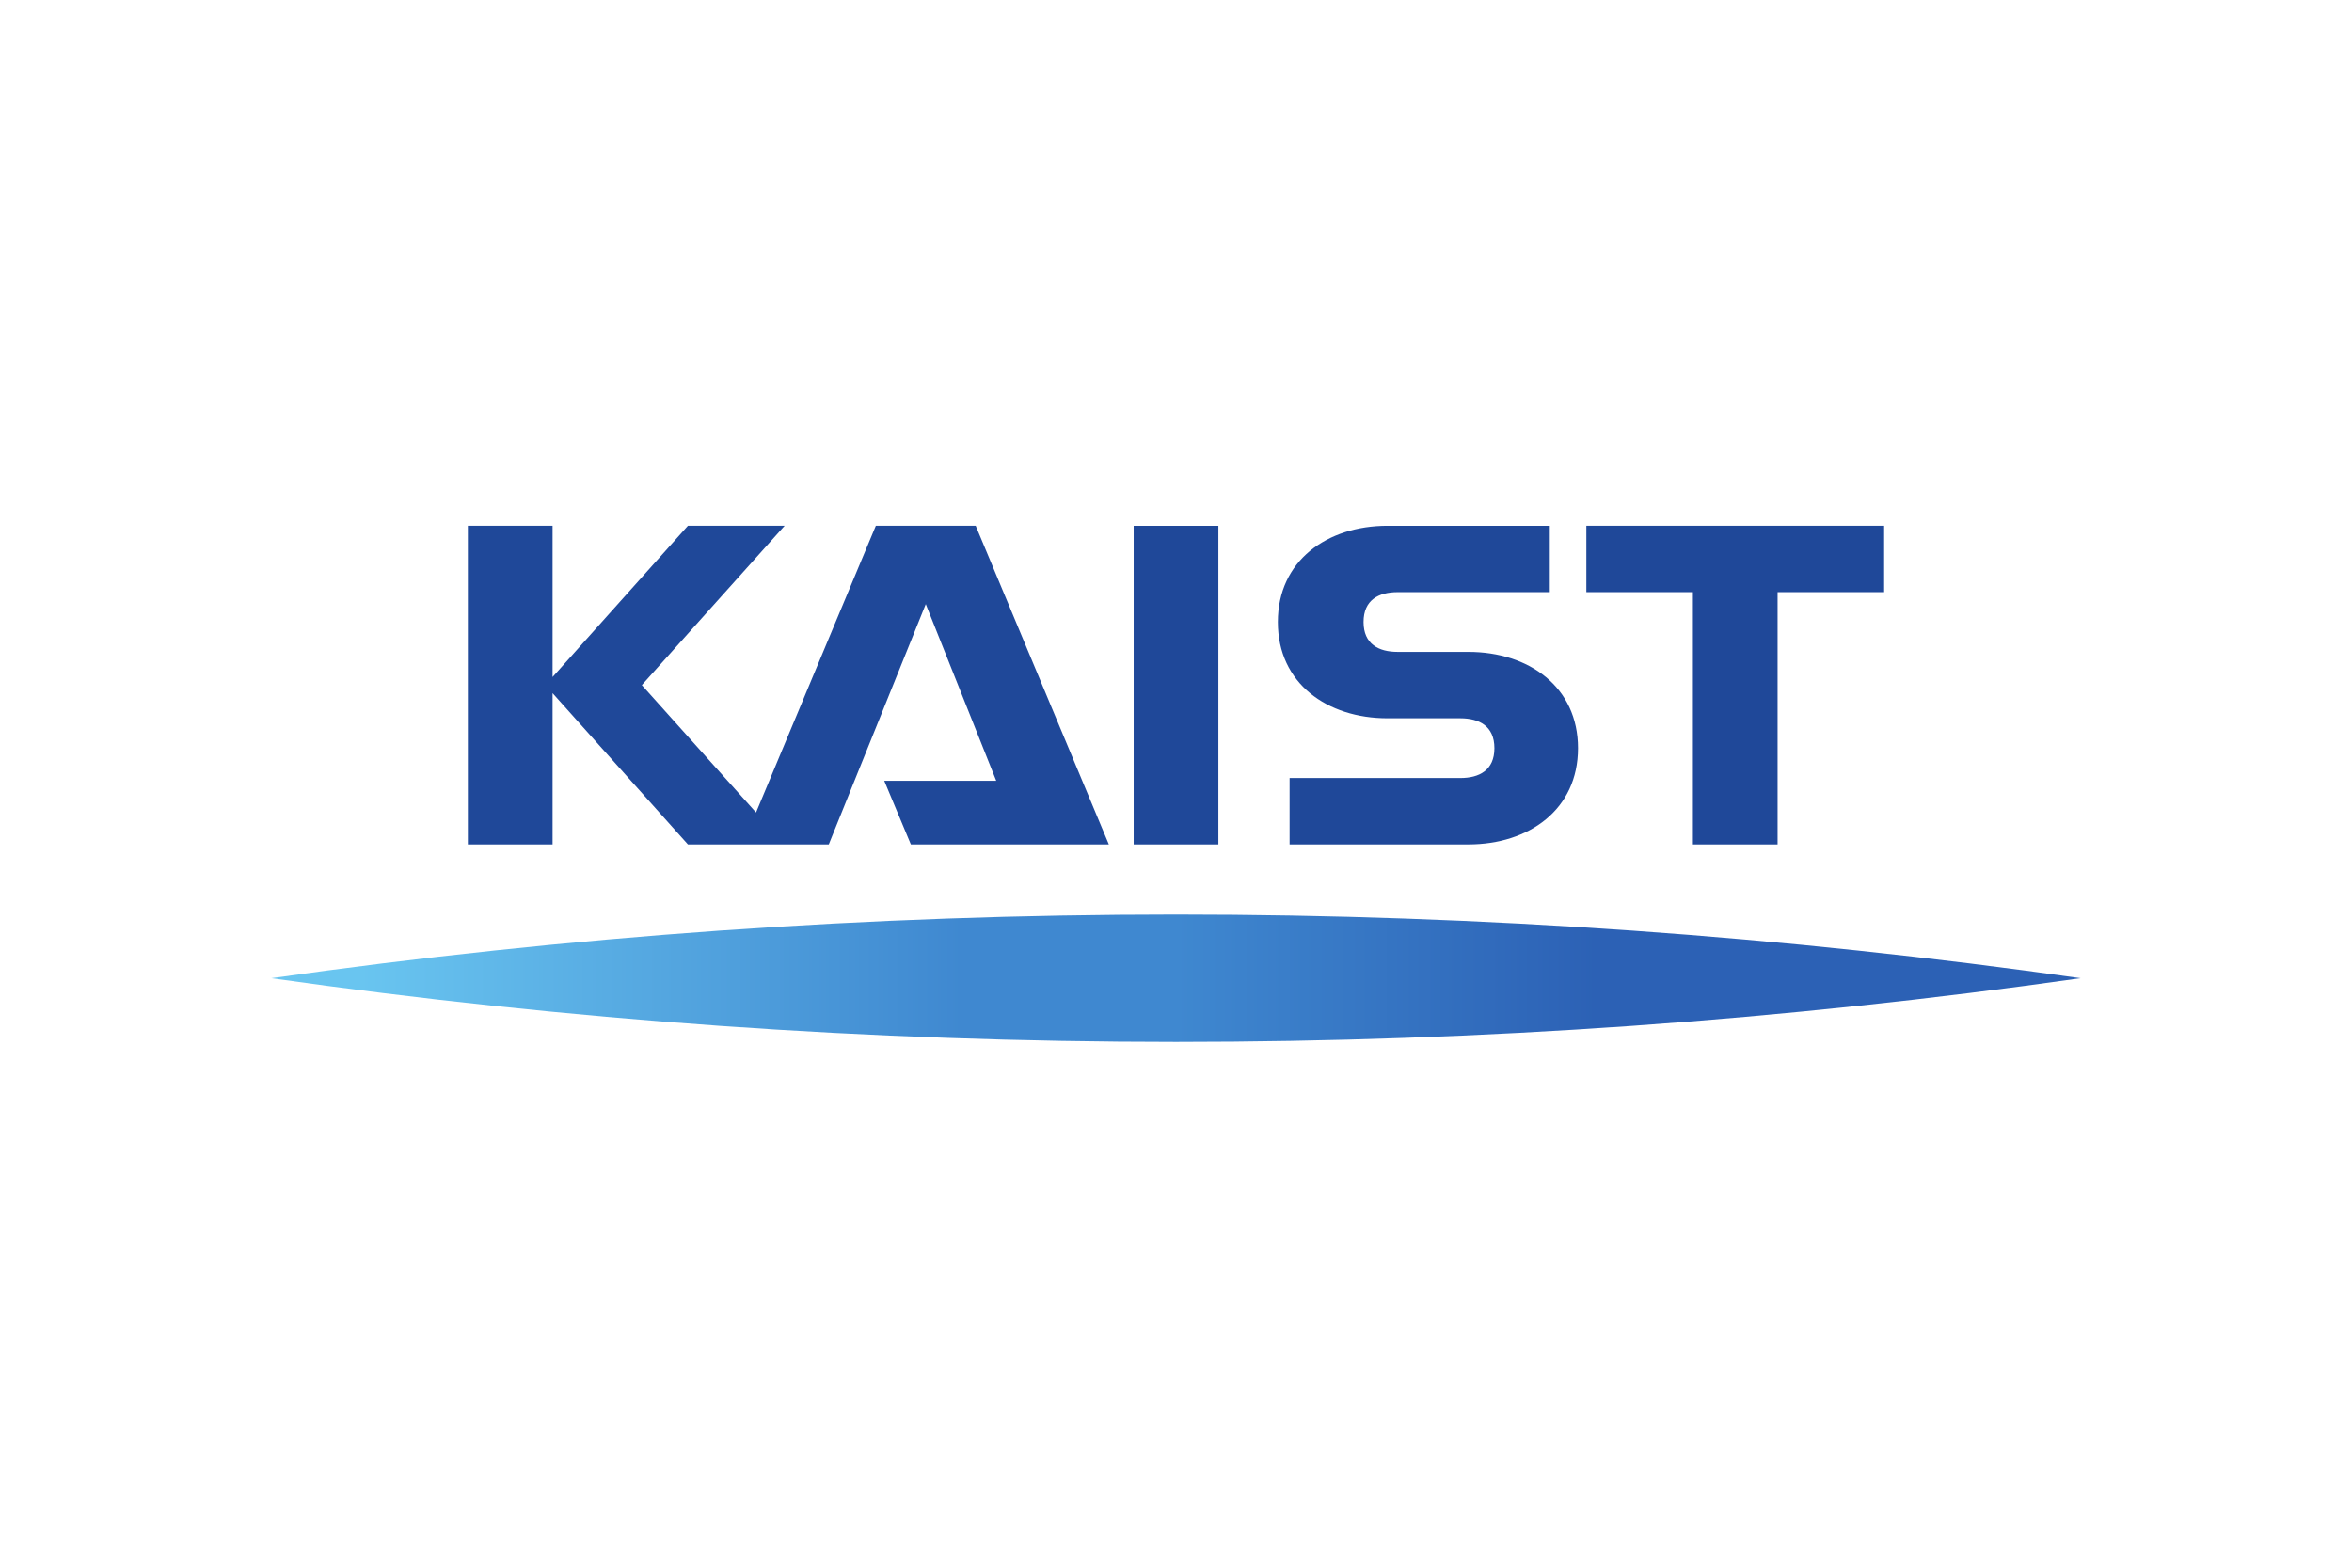
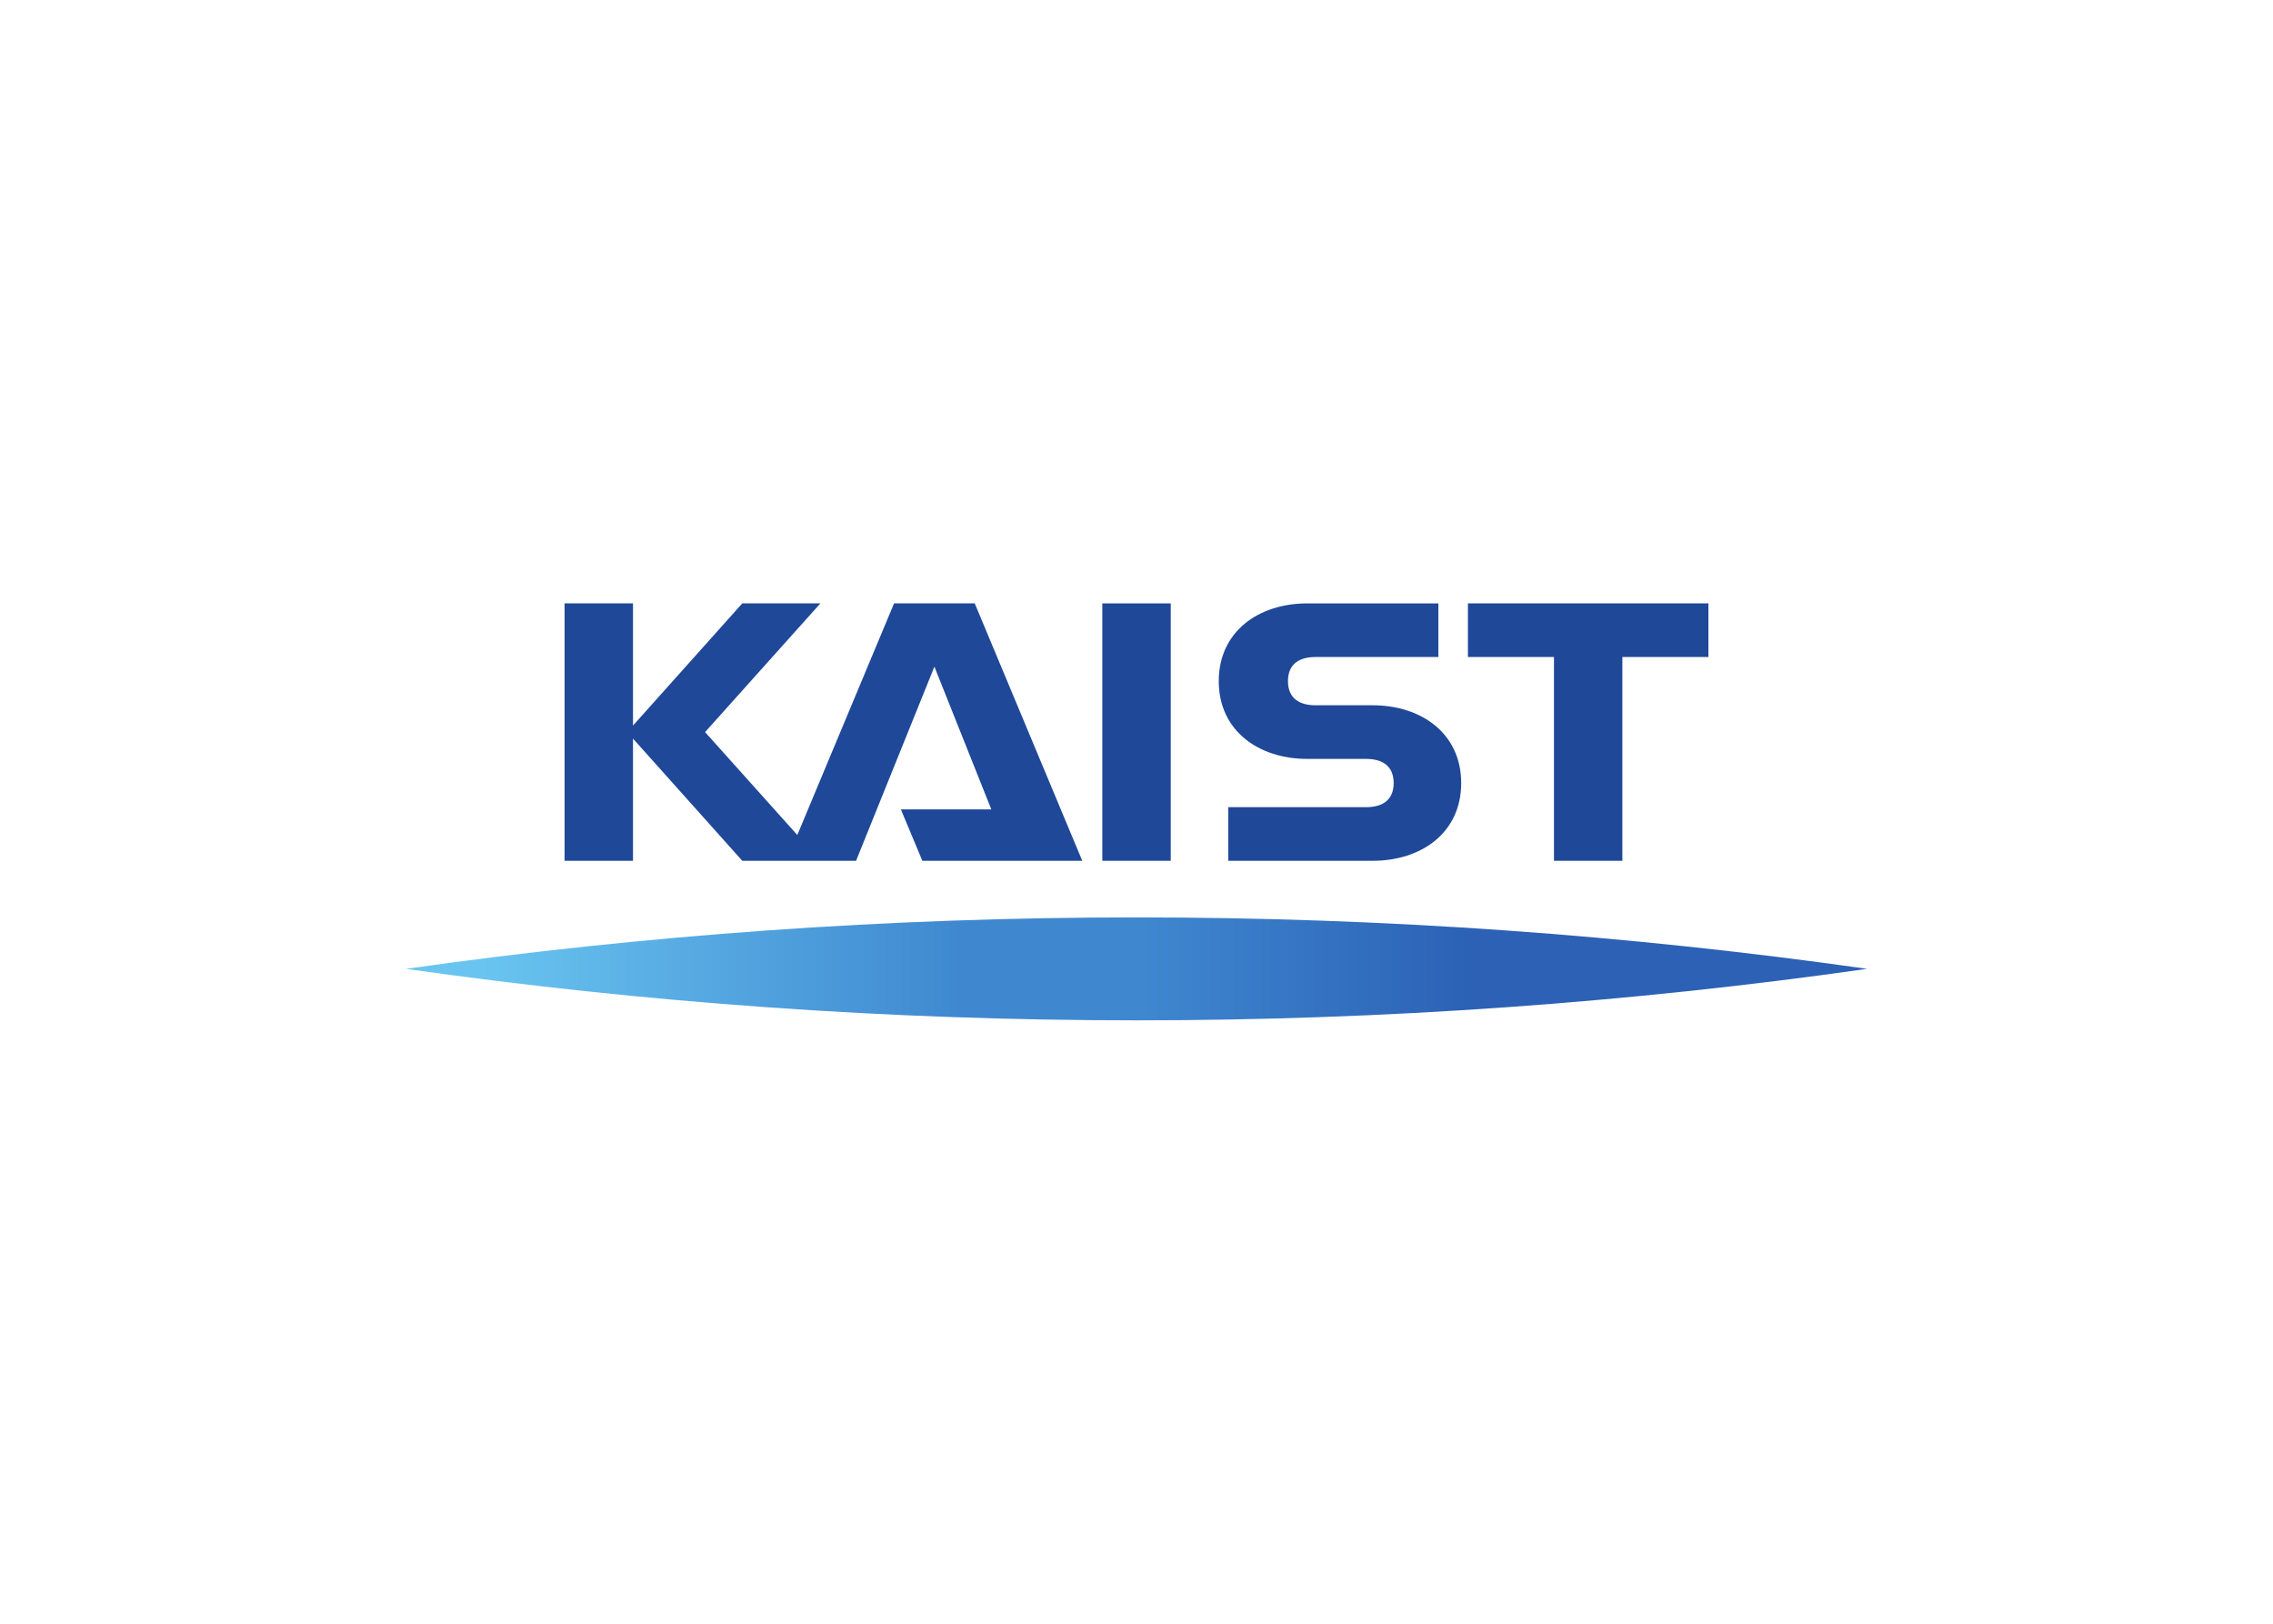
- <svg xmlns="http://www.w3.org/2000/svg" height="800" width="1200" viewBox="-41.174 -19.581 356.845 117.488">
-   <defs>
-     <linearGradient id="a" spreadMethod="pad" gradientTransform="translate(366.206 433.5308) scale(129.9883)" gradientUnits="userSpaceOnUse" y2="0" x2="1" y1="0" x1="0">
-       <stop offset="0" stop-color="#69c5f0" />
-       <stop offset=".05" stop-color="#69c5f0" />
-       <stop offset=".382" stop-color="#3f88d0" />
-       <stop offset=".5" stop-color="#3f88d0" />
-       <stop offset=".732" stop-color="#2c61b5" />
-       <stop offset=".95" stop-color="#2c61b5" />
-       <stop offset="1" stop-color="#2c61b5" />
-     </linearGradient>
-   </defs>
-   <path d="M130.827 48.352h12.852V.002h-12.852zM199.506 0v10.075h16.167v38.277h12.848V10.075h16.165V0zm-17.9 19.139h-10.74c-2.855 0-5.163-1.18-5.163-4.532 0-3.362 2.308-4.534 5.163-4.534h23.094V.001h-24.616c-9.188 0-16.642 5.305-16.642 14.607 0 9.3 7.454 14.605 16.642 14.605h11.05c2.849 0 5.163 1.178 5.163 4.54 0 3.353-2.314 4.527-5.163 4.527h-25.911v10.073h27.123c9.194 0 16.638-5.296 16.638-14.6 0-9.291-7.444-14.613-16.638-14.613M91.706 0L73.531 43.508 56.204 24.179 77.868 0H63.194l-20.532 22.954V0h-12.854v48.352h12.854V25.4l20.532 22.952h21.373L99.283 11.889l10.689 26.804H92.982l4.037 9.659h30.041L106.86 0z" fill="#1f4899" />
-   <path d="M366.177 433.572c21.232-3.019 42.932-4.58 64.996-4.58 22.063 0 43.762 1.561 64.992 4.58-21.23 3.015-42.929 4.577-64.992 4.577-22.064 0-43.764-1.562-64.996-4.577" fill="url(#a)" transform="matrix(2.1117 0 0 -2.1117 -773.2578 984.2299)" />
+ <svg xmlns="http://www.w3.org/2000/svg" clip-rule="evenodd" fill-rule="evenodd" stroke-linejoin="round" stroke-miterlimit="2" viewBox="0 0 560 400">
+   <linearGradient id="a" gradientUnits="userSpaceOnUse" x1="366.206" x2="496.194" y1="433.531" y2="433.531">
+     <stop offset="0" stop-color="#69c5f0" />
+     <stop offset=".05" stop-color="#69c5f0" />
+     <stop offset=".38" stop-color="#3f88d0" />
+     <stop offset=".5" stop-color="#3f88d0" />
+     <stop offset=".73" stop-color="#2c61b5" />
+     <stop offset=".95" stop-color="#2c61b5" />
+     <stop offset="1" stop-color="#2c61b5" />
+   </linearGradient>
+   <g fill-rule="nonzero" transform="matrix(2.64162 0 0 -2.64162 443.384 829.33)">
+     <g fill="#1f4899">
+       <path d="m-65.038 233.674h6.381v24.004h-6.381z" />
+       <path d="m0 0v-4.771h7.656v-18.126h6.084v18.126h7.655v4.771z" transform="matrix(1.04841 0 0 1.04841 -30.9406 257.68)" />
+       <path d="m0 0h-5.086c-1.352 0-2.445.559-2.445 2.146 0 1.592 1.093 2.147 2.445 2.147h10.936v4.77h-11.657c-4.351 0-7.881-2.512-7.881-6.917 0-4.404 3.53-6.916 7.881-6.916h5.233c1.349 0 2.445-.558 2.445-2.15 0-1.588-1.096-2.144-2.445-2.144h-12.27v-4.77h12.844c4.354 0 7.879 2.508 7.879 6.914 0 4.4-3.525 6.92-7.879 6.92" transform="matrix(1.04841 0 0 1.04841 -39.8274 248.177)" />
+       <path d="m0 0-8.607-20.603-8.205 9.153 10.259 11.45h-6.949l-9.723-10.87v10.87h-6.087v-22.897h6.087v10.869l9.723-10.869h10.121l6.969 17.267 5.062-12.693h-8.046l1.912-4.574h14.226l-9.566 22.897z" transform="matrix(1.04841 0 0 1.04841 -84.4604 257.68)" />
+     </g>
+     <path d="m366.177 433.572c21.232-3.019 42.932-4.58 64.996-4.58 22.063 0 43.762 1.561 64.992 4.58-21.23 3.015-42.929 4.577-64.992 4.577-22.064 0-43.764-1.562-64.996-4.577" fill="url(#a)" transform="matrix(1.04841 0 0 1.04841 -513.892 -230.964)" />
+   </g>
</svg>
